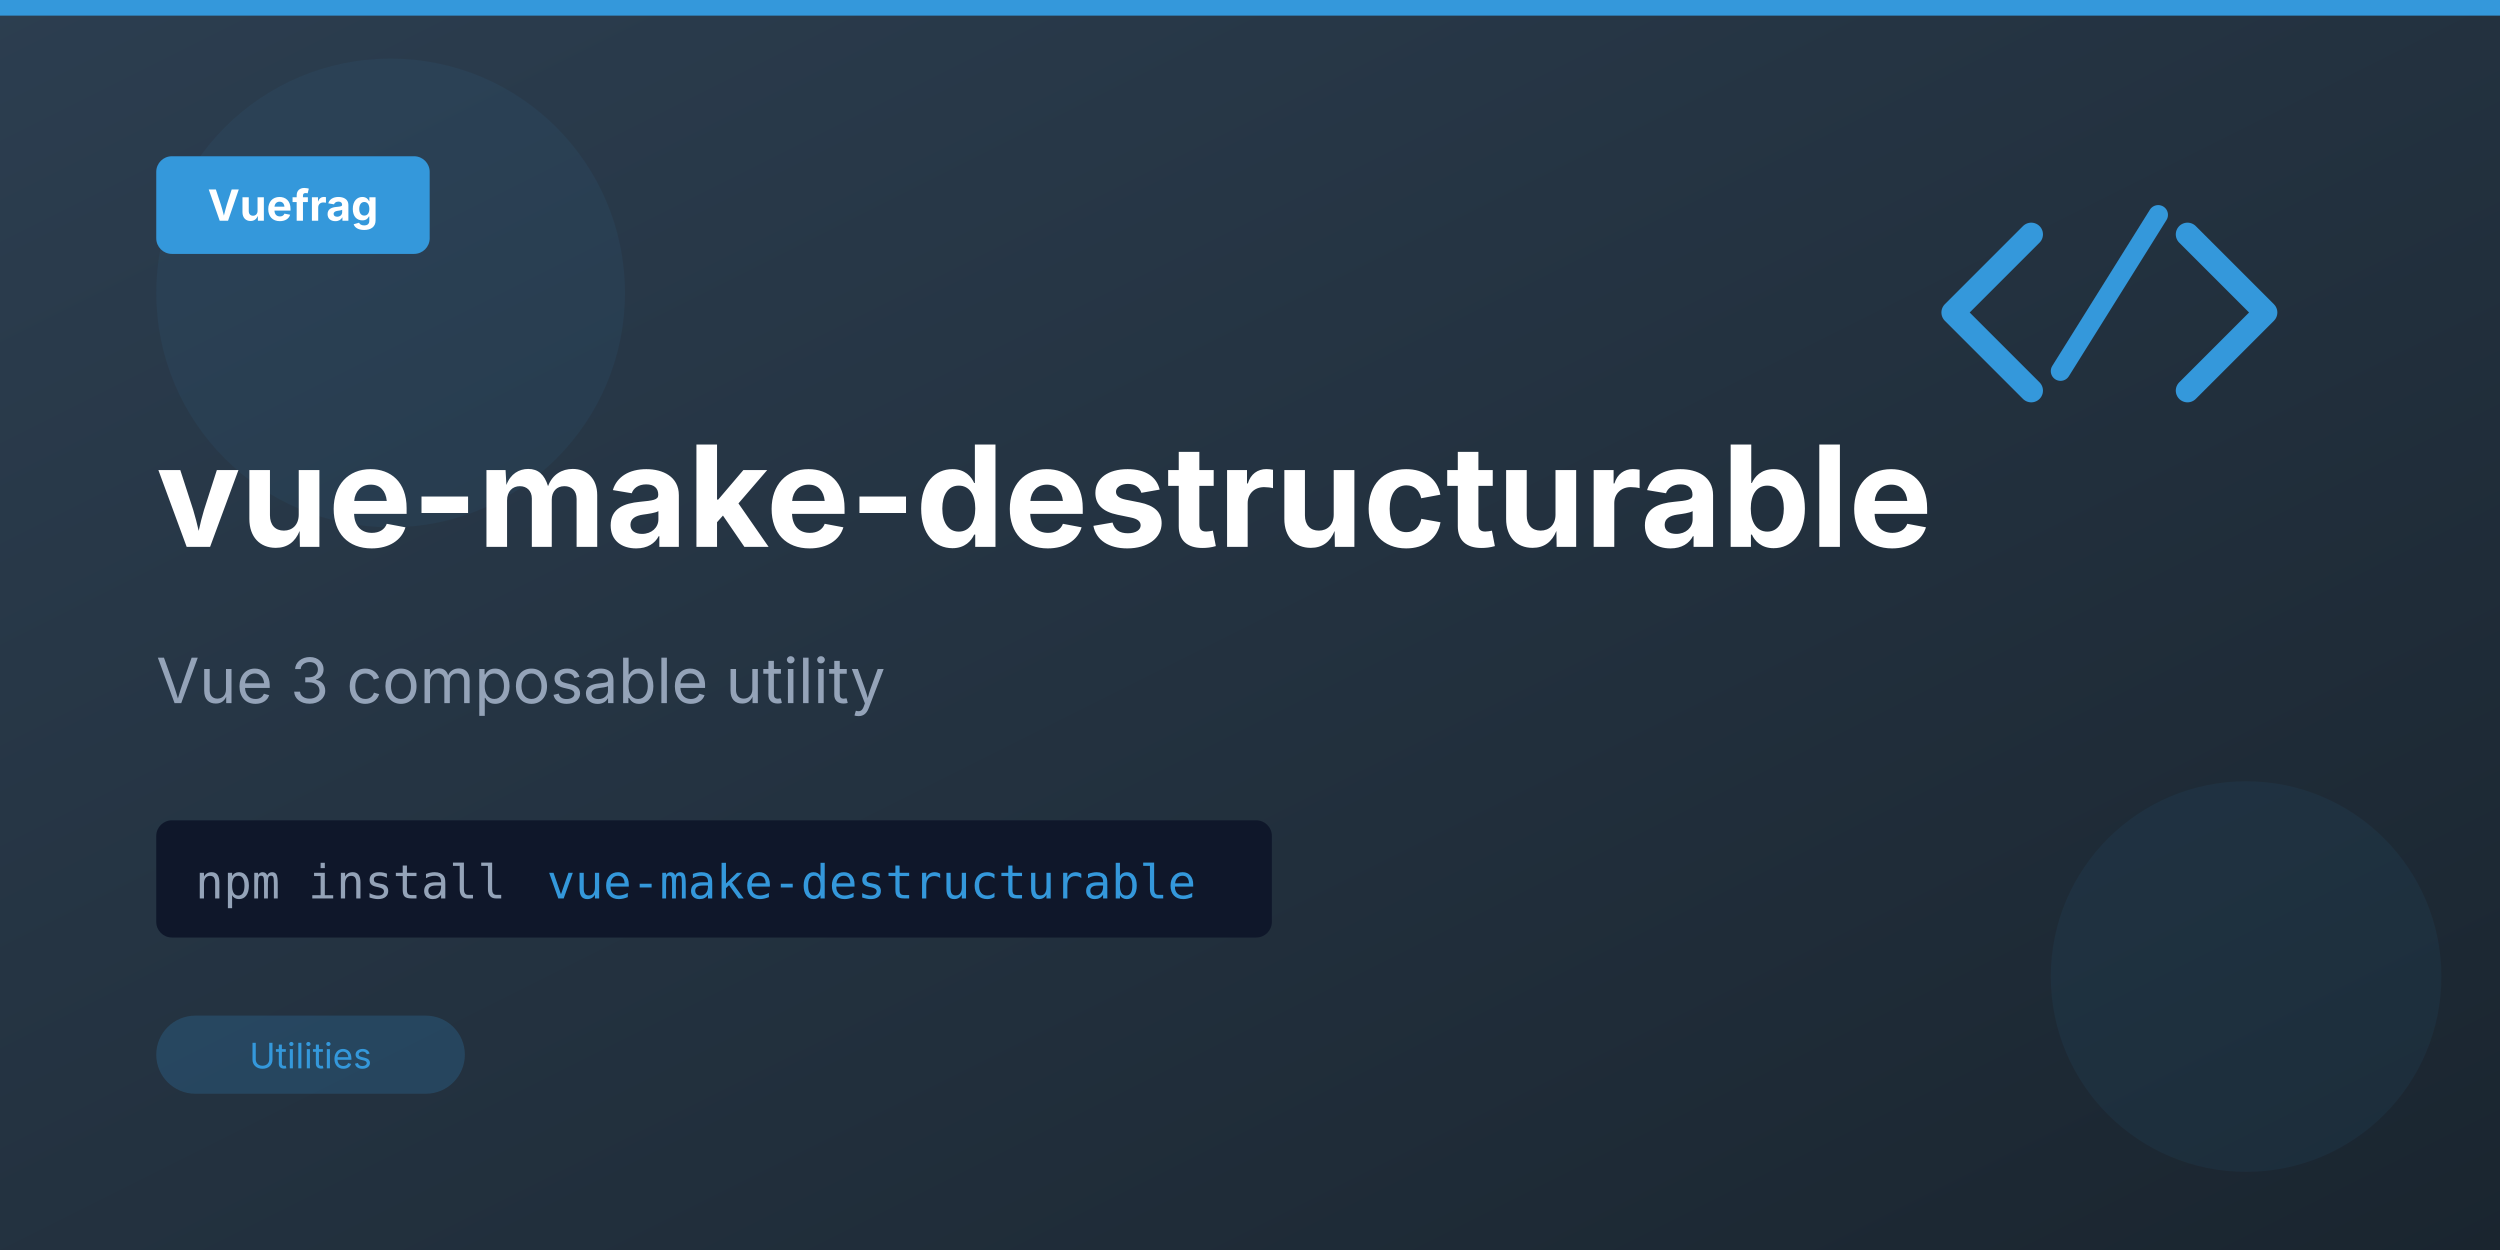
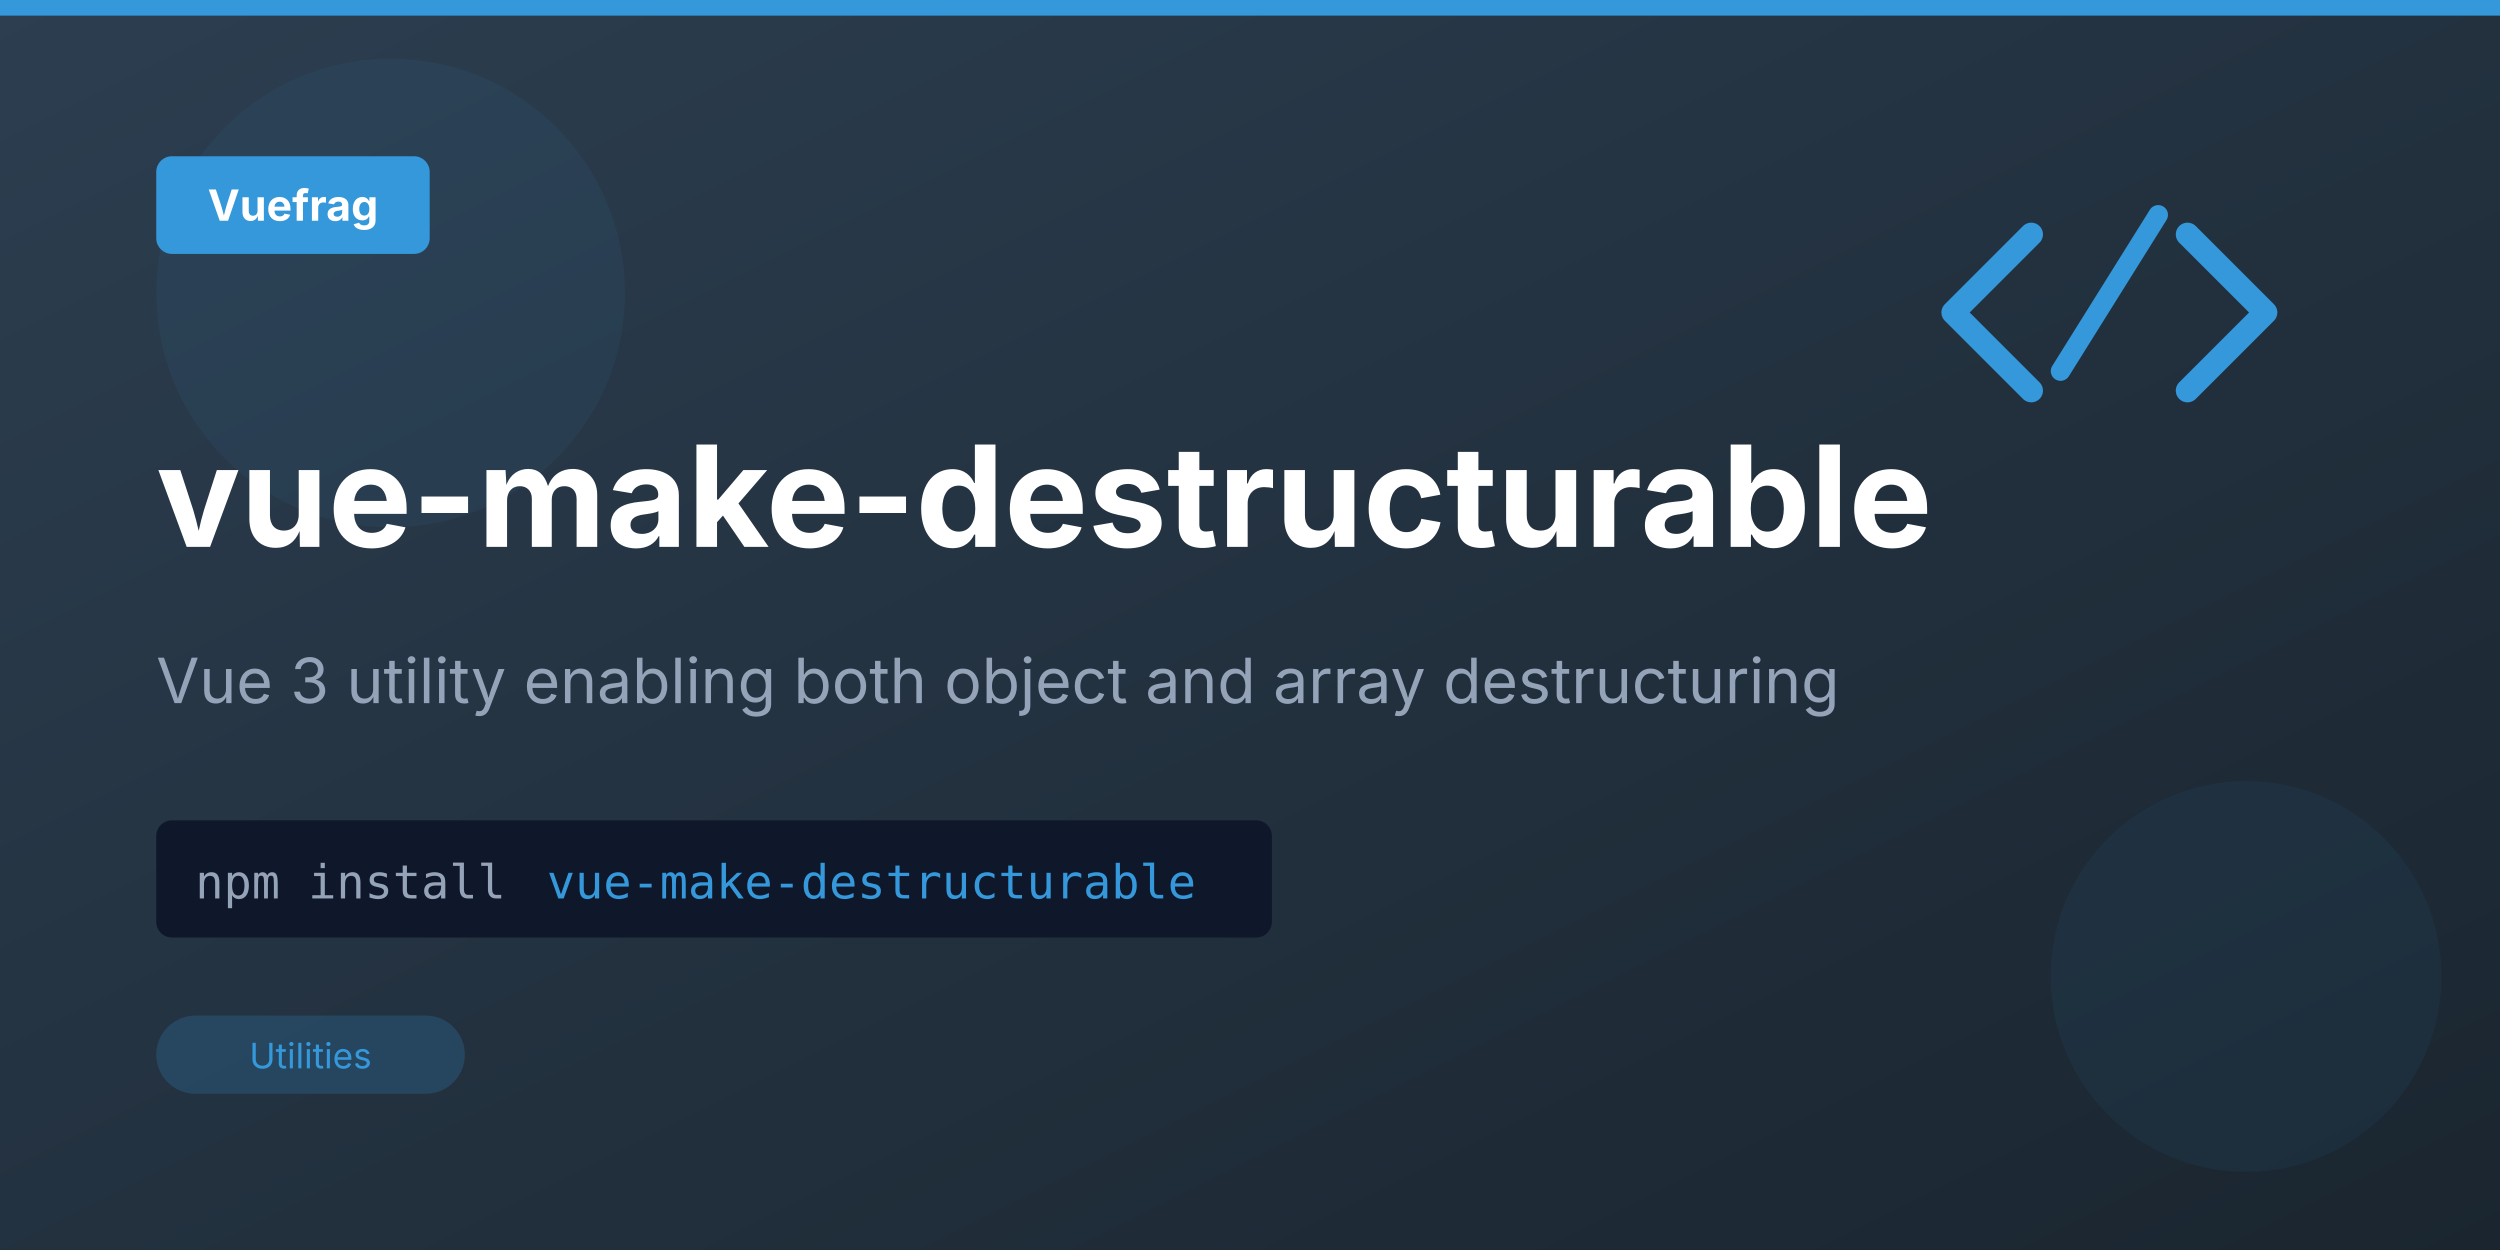
<svg xmlns="http://www.w3.org/2000/svg" viewBox="0 0 1280 640" width="1280" height="640">
  <defs>
    <linearGradient id="banner-bg" x1="0%" y1="0%" x2="100%" y2="100%">
      <stop offset="0%" style="stop-color:#2c3e50;stop-opacity:1" />
      <stop offset="100%" style="stop-color:#1a252f;stop-opacity:1" />
    </linearGradient>
  </defs>
  <rect width="1280" height="640" fill="url(#banner-bg)" />
  <circle cx="200" cy="150" r="120" fill="#3498db" opacity="0.06" />
  <circle cx="1150" cy="500" r="100" fill="#3498db" opacity="0.06" />
  <rect x="0" y="0" width="1280" height="8" fill="#3498db" />
  <g transform="translate(80, 80)">
    <rect width="140" height="50" rx="8" fill="#3498db" />
    <text x="70" y="33" text-anchor="middle" font-family="system-ui, -apple-system, sans-serif" font-size="22" font-weight="700" fill="white">Vuefrag</text>
  </g>
  <text x="80" y="280" font-family="system-ui, -apple-system, sans-serif" font-size="72" font-weight="700" fill="white">vue-make-destructurable</text>
-   <text x="80" y="360" font-family="system-ui, -apple-system, sans-serif" font-size="32" fill="#94a3b8">Vue 3 composable utility</text>
+   <text x="80" y="360" font-family="system-ui, -apple-system, sans-serif" font-size="32" fill="#94a3b8">Vue 3 utility enabling both object and array destructuring</text>
  <g transform="translate(80, 420)">
    <rect width="571.2" height="60" rx="8" fill="#0f172a" />
    <text x="20" y="40" font-family="ui-monospace, monospace" font-size="24" fill="#94a3b8">npm install</text>
    <text x="200" y="40" font-family="ui-monospace, monospace" font-size="24" fill="#3498db">vue-make-destructurable</text>
  </g>
  <g transform="translate(80, 520)">
    <rect width="158" height="40" rx="20" fill="#3498db" opacity="0.2" />
    <text x="79" y="27" text-anchor="middle" font-family="system-ui, -apple-system, sans-serif" font-size="18" fill="#3498db">Utilities</text>
  </g>
  <g>
    <path d="M1040 120l-40 40 40 40" fill="none" stroke="#3498db" stroke-width="12" stroke-linecap="round" stroke-linejoin="round" />
    <path d="M1120 120l40 40-40 40" fill="none" stroke="#3498db" stroke-width="12" stroke-linecap="round" stroke-linejoin="round" />
    <line x1="1105" y1="110" x2="1055" y2="190" stroke="#3498db" stroke-width="10" stroke-linecap="round" />
  </g>
</svg>
